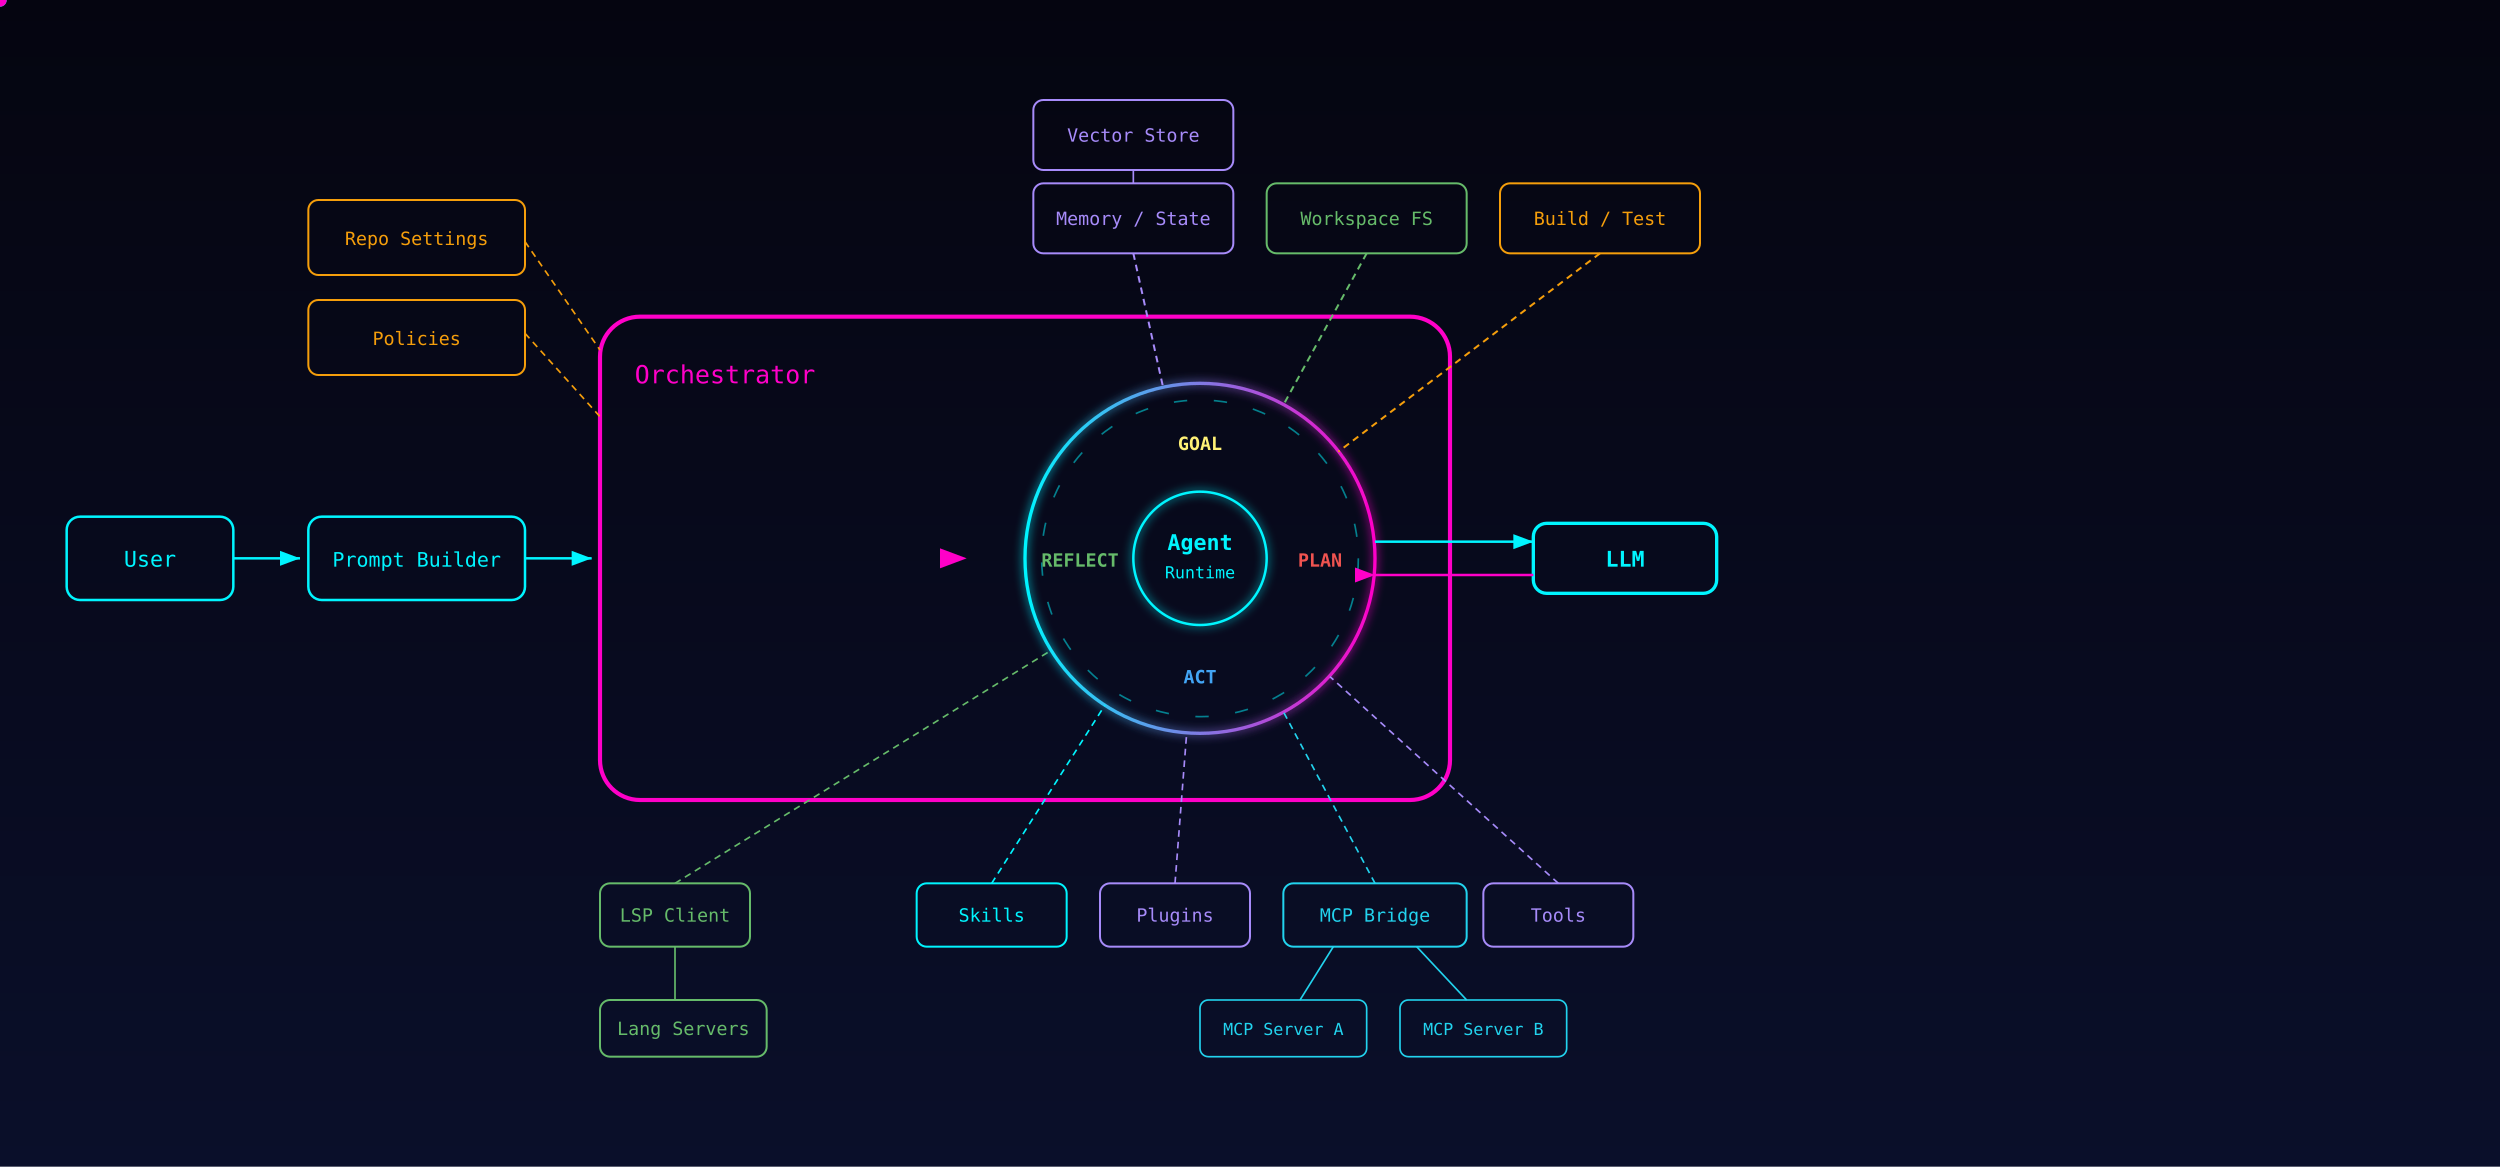
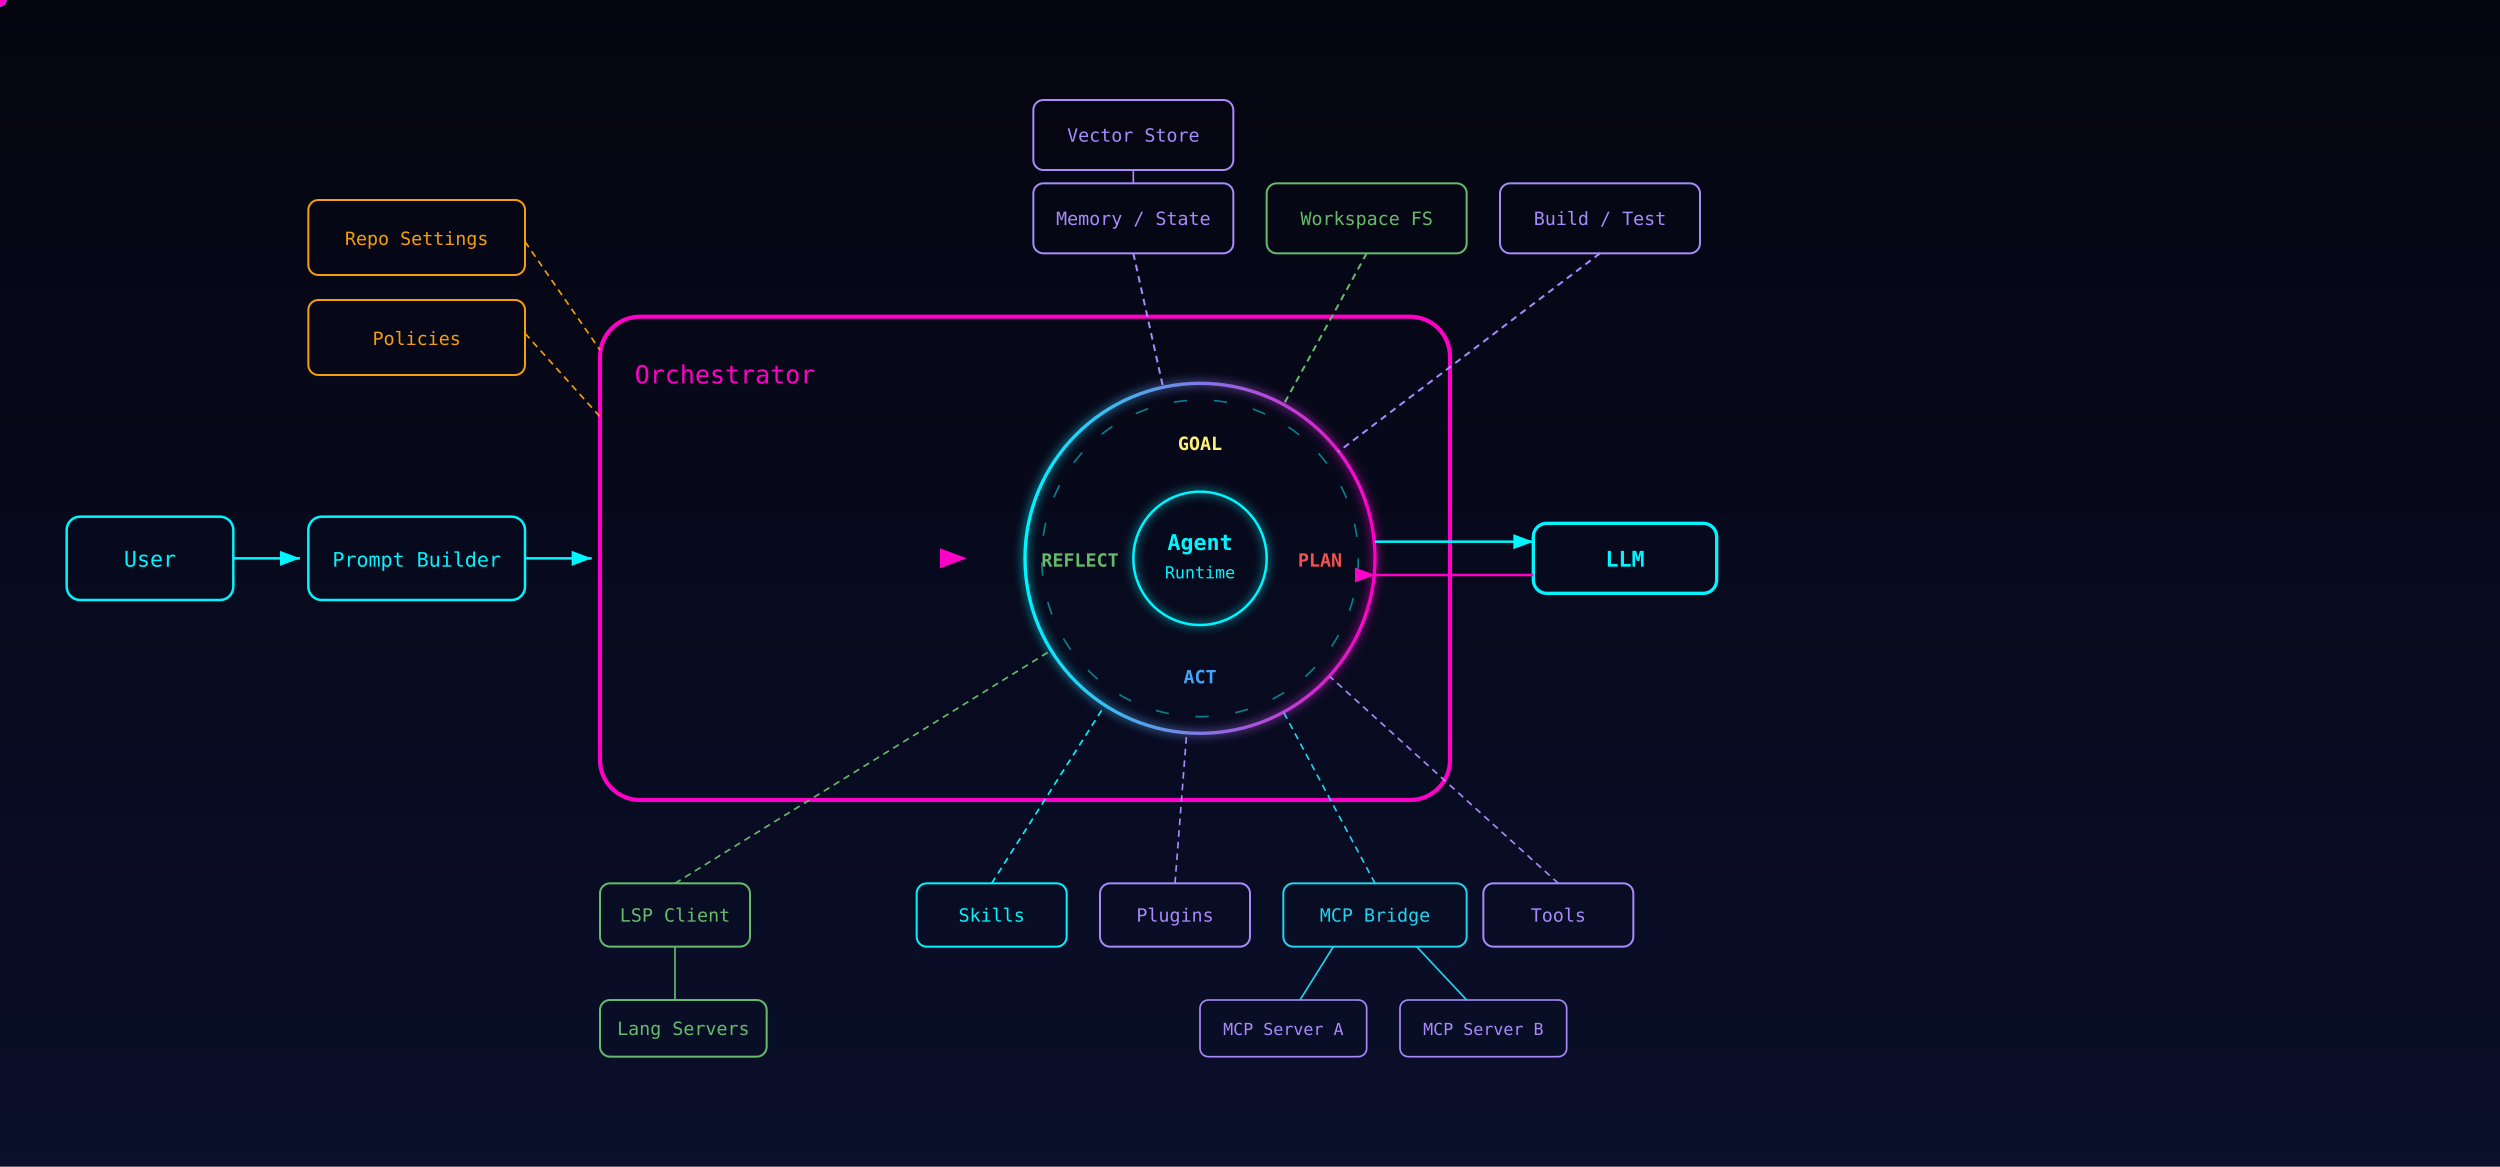
<svg xmlns="http://www.w3.org/2000/svg" width="1500" height="700" viewBox="0 0 1500 700">
  <defs>
    <linearGradient id="bg" x1="0" y1="0" x2="0" y2="1">
      <stop offset="0%" stop-color="#050510" />
      <stop offset="100%" stop-color="#0a0f2a" />
    </linearGradient>
    <filter id="glow">
      <feGaussianBlur stdDeviation="3" result="b" />
      <feMerge>
        <feMergeNode in="b" />
        <feMergeNode in="SourceGraphic" />
      </feMerge>
    </filter>
    <linearGradient id="flow" x1="0" x2="1">
      <stop offset="0%" stop-color="#00f5ff" />
      <stop offset="100%" stop-color="#ff00c8" />
    </linearGradient>
    <linearGradient id="flowBack" x1="1" x2="0">
      <stop offset="0%" stop-color="#00f5ff" />
      <stop offset="100%" stop-color="#ff00c8" />
    </linearGradient>
  </defs>
  <rect width="100%" height="100%" fill="url(#bg)" />
  <rect x="40" y="310" width="100" height="50" rx="8" stroke="#00f5ff" fill="none" stroke-width="1.5" />
  <text x="90" y="340" fill="#00f5ff" text-anchor="middle" font-family="monospace" font-size="13">User</text>
  <line x1="140" y1="335" x2="180" y2="335" stroke="#00f5ff" stroke-width="1.5" marker-end="url(#arrowCyan)" />
  <rect x="185" y="310" width="130" height="50" rx="8" stroke="#00f5ff" fill="none" stroke-width="1.5" />
  <text x="250" y="340" fill="#00f5ff" text-anchor="middle" font-family="monospace" font-size="12">Prompt Builder</text>
  <line x1="315" y1="335" x2="355" y2="335" stroke="#00f5ff" stroke-width="1.5" marker-end="url(#arrowCyan)" />
  <rect x="360" y="190" width="510" height="290" rx="24" stroke="#ff00c8" fill="none" stroke-width="2.5" />
  <text x="435" y="230" fill="#ff00c8" text-anchor="middle" font-family="monospace" font-size="15">Orchestrator</text>
  <rect x="185" y="120" width="130" height="45" rx="6" stroke="#f59e0b" fill="none" stroke-width="1.2" />
  <text x="250" y="147" fill="#f59e0b" text-anchor="middle" font-family="monospace" font-size="11">Repo Settings</text>
  <rect x="185" y="180" width="130" height="45" rx="6" stroke="#f59e0b" fill="none" stroke-width="1.2" />
  <text x="250" y="207" fill="#f59e0b" text-anchor="middle" font-family="monospace" font-size="11">Policies</text>
  <line x1="315" y1="145" x2="360" y2="210" stroke="#f59e0b" stroke-width="1" stroke-dasharray="4 3" />
  <line x1="315" y1="200" x2="360" y2="250" stroke="#f59e0b" stroke-width="1" stroke-dasharray="4 3" />
  <rect x="360" y="530" width="90" height="38" rx="6" stroke="#66BB6A" fill="none" stroke-width="1.2" />
  <text x="405" y="553" fill="#66BB6A" text-anchor="middle" font-family="monospace" font-size="11">LSP Client</text>
  <rect x="360" y="600" width="100" height="34" rx="6" stroke="#66BB6A" fill="none" stroke-width="1.2" />
  <text x="410" y="621" fill="#66BB6A" text-anchor="middle" font-family="monospace" font-size="11">Lang Servers</text>
  <line x1="405" y1="530" x2="631" y2="390" stroke="#66BB6A" stroke-width="1" stroke-dasharray="4 3" />
  <line x1="405" y1="568" x2="405" y2="600" stroke="#66BB6A" stroke-width="1" />
  <line x1="510" y1="335" x2="580" y2="335" stroke="url(#flow)" stroke-width="2" marker-end="url(#arrowPink)" />
  <g transform="translate(720,335)">
    <circle r="105" stroke="url(#flow)" stroke-width="2" fill="none" filter="url(#glow)" />
    <circle r="95" stroke="#00f5ff" stroke-dasharray="8 16" fill="none" opacity="0.5">
      <animateTransform attributeName="transform" type="rotate" from="0" to="360" dur="10s" repeatCount="indefinite" />
    </circle>
    <text x="0" y="-65" text-anchor="middle" fill="#FFF176" font-family="monospace" font-size="11" font-weight="bold">GOAL</text>
    <text x="72" y="5" text-anchor="middle" fill="#EF5350" font-family="monospace" font-size="11" font-weight="bold">PLAN</text>
    <text x="0" y="75" text-anchor="middle" fill="#42A5F5" font-family="monospace" font-size="11" font-weight="bold">ACT</text>
    <text x="-72" y="5" text-anchor="middle" fill="#66BB6A" font-family="monospace" font-size="11" font-weight="bold">REFLECT</text>
    <circle r="40" stroke="#00f5ff" fill="none" stroke-width="1.5" filter="url(#glow)">
      <animate attributeName="r" values="40;44;40" dur="2.5s" repeatCount="indefinite" />
    </circle>
    <text text-anchor="middle" y="-5" fill="#00f5ff" font-family="monospace" font-size="13" font-weight="bold">Agent</text>
    <text text-anchor="middle" y="12" fill="#00f5ff" font-family="monospace" font-size="10">Runtime</text>
  </g>
  <rect x="620" y="110" width="120" height="42" rx="6" stroke="#a78bfa" fill="none" stroke-width="1.2" />
  <text x="680" y="135" fill="#a78bfa" text-anchor="middle" font-family="monospace" font-size="11">Memory / State</text>
  <rect x="620" y="60" width="120" height="42" rx="6" stroke="#a78bfa" fill="none" stroke-width="1.2" />
  <text x="680" y="85" fill="#a78bfa" text-anchor="middle" font-family="monospace" font-size="11">Vector Store</text>
  <line x1="680" y1="152" x2="698" y2="233" stroke="#a78bfa" stroke-width="1.2" stroke-dasharray="4 3" />
  <line x1="680" y1="110" x2="680" y2="102" stroke="#a78bfa" stroke-width="1" />
  <rect x="760" y="110" width="120" height="42" rx="6" stroke="#66BB6A" fill="none" stroke-width="1.2" />
  <text x="820" y="135" fill="#66BB6A" text-anchor="middle" font-family="monospace" font-size="11">Workspace FS</text>
  <line x1="820" y1="152" x2="770" y2="243" stroke="#66BB6A" stroke-width="1.2" stroke-dasharray="4 3" />
-   <rect x="900" y="110" width="120" height="42" rx="6" stroke="#f59e0b" fill="none" stroke-width="1.2" />
-   <text x="960" y="135" fill="#f59e0b" text-anchor="middle" font-family="monospace" font-size="11">Build / Test</text>
-   <line x1="960" y1="152" x2="803" y2="271" stroke="#f59e0b" stroke-width="1.2" stroke-dasharray="4 3" />
+   <rect x="900" y="110" width="120" height="42" rx="6" stroke="#a78bfa" fill="none" stroke-width="1.2" />
+   <text x="960" y="135" fill="#a78bfa" text-anchor="middle" font-family="monospace" font-size="11">Build / Test</text>
+   <line x1="960" y1="152" x2="803" y2="271" stroke="#a78bfa" stroke-width="1.2" stroke-dasharray="4 3" />
  <rect x="920" y="314" width="110" height="42" rx="8" stroke="#00f5ff" fill="none" stroke-width="2" />
  <text x="975" y="340" fill="#00f5ff" text-anchor="middle" font-family="monospace" font-size="13" font-weight="bold">LLM</text>
  <line x1="825" y1="325" x2="920" y2="325" stroke="#00f5ff" stroke-width="1.5" marker-end="url(#arrowCyan)" />
  <line x1="920" y1="345" x2="825" y2="345" stroke="#ff00c8" stroke-width="1.5" marker-end="url(#arrowPink2)" />
  <rect x="550" y="530" width="90" height="38" rx="6" stroke="#00f5ff" fill="none" stroke-width="1.2" />
  <text x="595" y="553" fill="#00f5ff" text-anchor="middle" font-family="monospace" font-size="11">Skills</text>
  <rect x="660" y="530" width="90" height="38" rx="6" stroke="#a78bfa" fill="none" stroke-width="1.2" />
  <text x="705" y="553" fill="#a78bfa" text-anchor="middle" font-family="monospace" font-size="11">Plugins</text>
  <rect x="770" y="530" width="110" height="38" rx="6" stroke="#22d3ee" fill="none" stroke-width="1.2" />
  <text x="825" y="553" fill="#22d3ee" text-anchor="middle" font-family="monospace" font-size="11">MCP Bridge</text>
  <rect x="890" y="530" width="90" height="38" rx="6" stroke="#a78bfa" fill="none" stroke-width="1.2" />
  <text x="935" y="553" fill="#a78bfa" text-anchor="middle" font-family="monospace" font-size="11">Tools</text>
-   <rect x="720" y="600" width="100" height="34" rx="5" stroke="#22d3ee" fill="none" stroke-width="1" />
-   <text x="770" y="621" fill="#22d3ee" text-anchor="middle" font-family="monospace" font-size="10">MCP Server A</text>
-   <rect x="840" y="600" width="100" height="34" rx="5" stroke="#22d3ee" fill="none" stroke-width="1" />
-   <text x="890" y="621" fill="#22d3ee" text-anchor="middle" font-family="monospace" font-size="10">MCP Server B</text>
+   <rect x="720" y="600" width="100" height="34" rx="5" stroke="#a78bfa" fill="none" stroke-width="1" />
+   <text x="770" y="621" fill="#a78bfa" text-anchor="middle" font-family="monospace" font-size="10">MCP Server A</text>
+   <rect x="840" y="600" width="100" height="34" rx="5" stroke="#a78bfa" fill="none" stroke-width="1" />
+   <text x="890" y="621" fill="#a78bfa" text-anchor="middle" font-family="monospace" font-size="10">MCP Server B</text>
  <line x1="595" y1="530" x2="663" y2="423" stroke="#00f5ff" stroke-width="1" stroke-dasharray="4 3" />
  <line x1="705" y1="530" x2="712" y2="440" stroke="#a78bfa" stroke-width="1" stroke-dasharray="4 3" />
  <line x1="825" y1="530" x2="770" y2="427" stroke="#22d3ee" stroke-width="1" stroke-dasharray="4 3" />
  <line x1="935" y1="530" x2="798" y2="406" stroke="#a78bfa" stroke-width="1" stroke-dasharray="4 3" />
  <line x1="800" y1="568" x2="780" y2="600" stroke="#22d3ee" stroke-width="1" />
  <line x1="850" y1="568" x2="880" y2="600" stroke="#22d3ee" stroke-width="1" />
  <path id="mainFlow" d="M90,335 L185,335 L360,335 L580,335 L720,335" fill="none" stroke="none" />
  <circle r="4" fill="#00f5ff">
    <animateMotion dur="3s" repeatCount="indefinite">
      <mpath href="#mainFlow" />
    </animateMotion>
  </circle>
  <path id="loopPath" d="M720,230 A105,105 0 1 1 719,230" fill="none" stroke="none" />
  <circle r="4" fill="#ff00c8">
    <animateMotion dur="4s" repeatCount="indefinite">
      <mpath href="#loopPath" />
    </animateMotion>
  </circle>
  <defs>
    <marker id="arrowCyan" markerWidth="8" markerHeight="6" refX="8" refY="3" orient="auto">
      <polygon points="0,0 8,3 0,6" fill="#00f5ff" />
    </marker>
    <marker id="arrowPink" markerWidth="8" markerHeight="6" refX="8" refY="3" orient="auto">
      <polygon points="0,0 8,3 0,6" fill="#ff00c8" />
    </marker>
    <marker id="arrowPink2" markerWidth="8" markerHeight="6" refX="0" refY="3" orient="auto">
      <polygon points="8,0 0,3 8,6" fill="#ff00c8" />
    </marker>
  </defs>
</svg>
